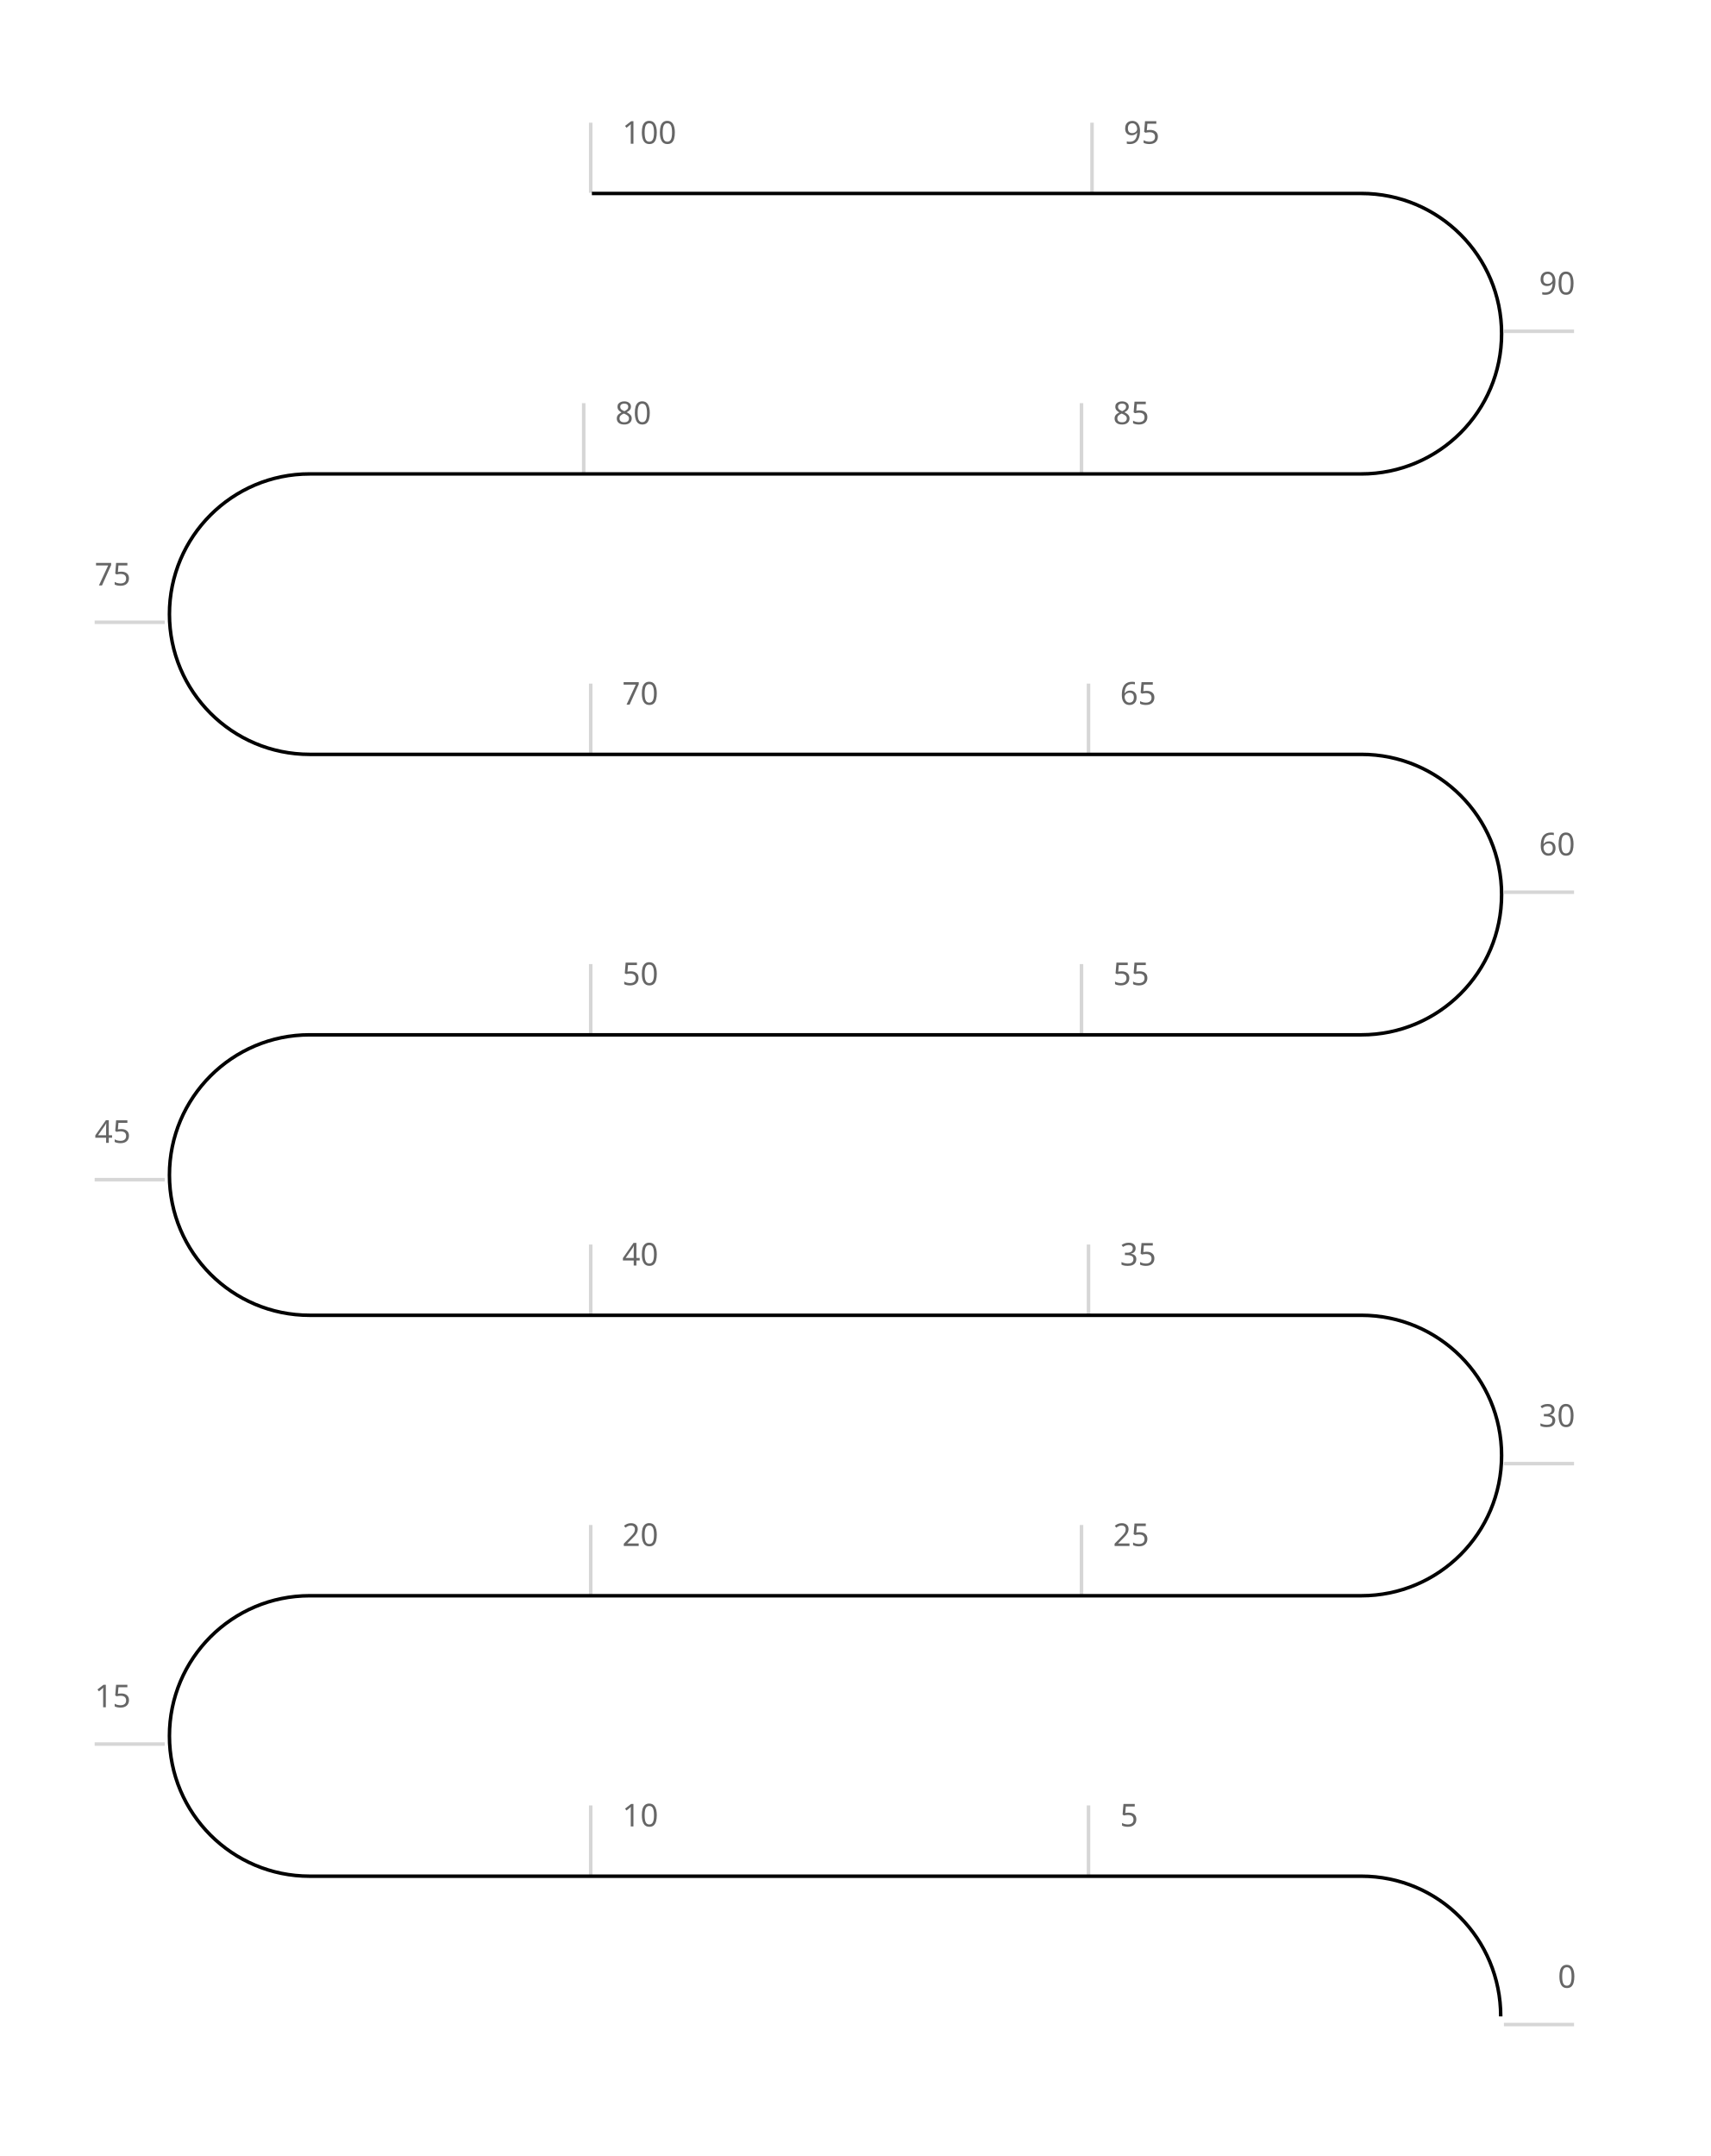
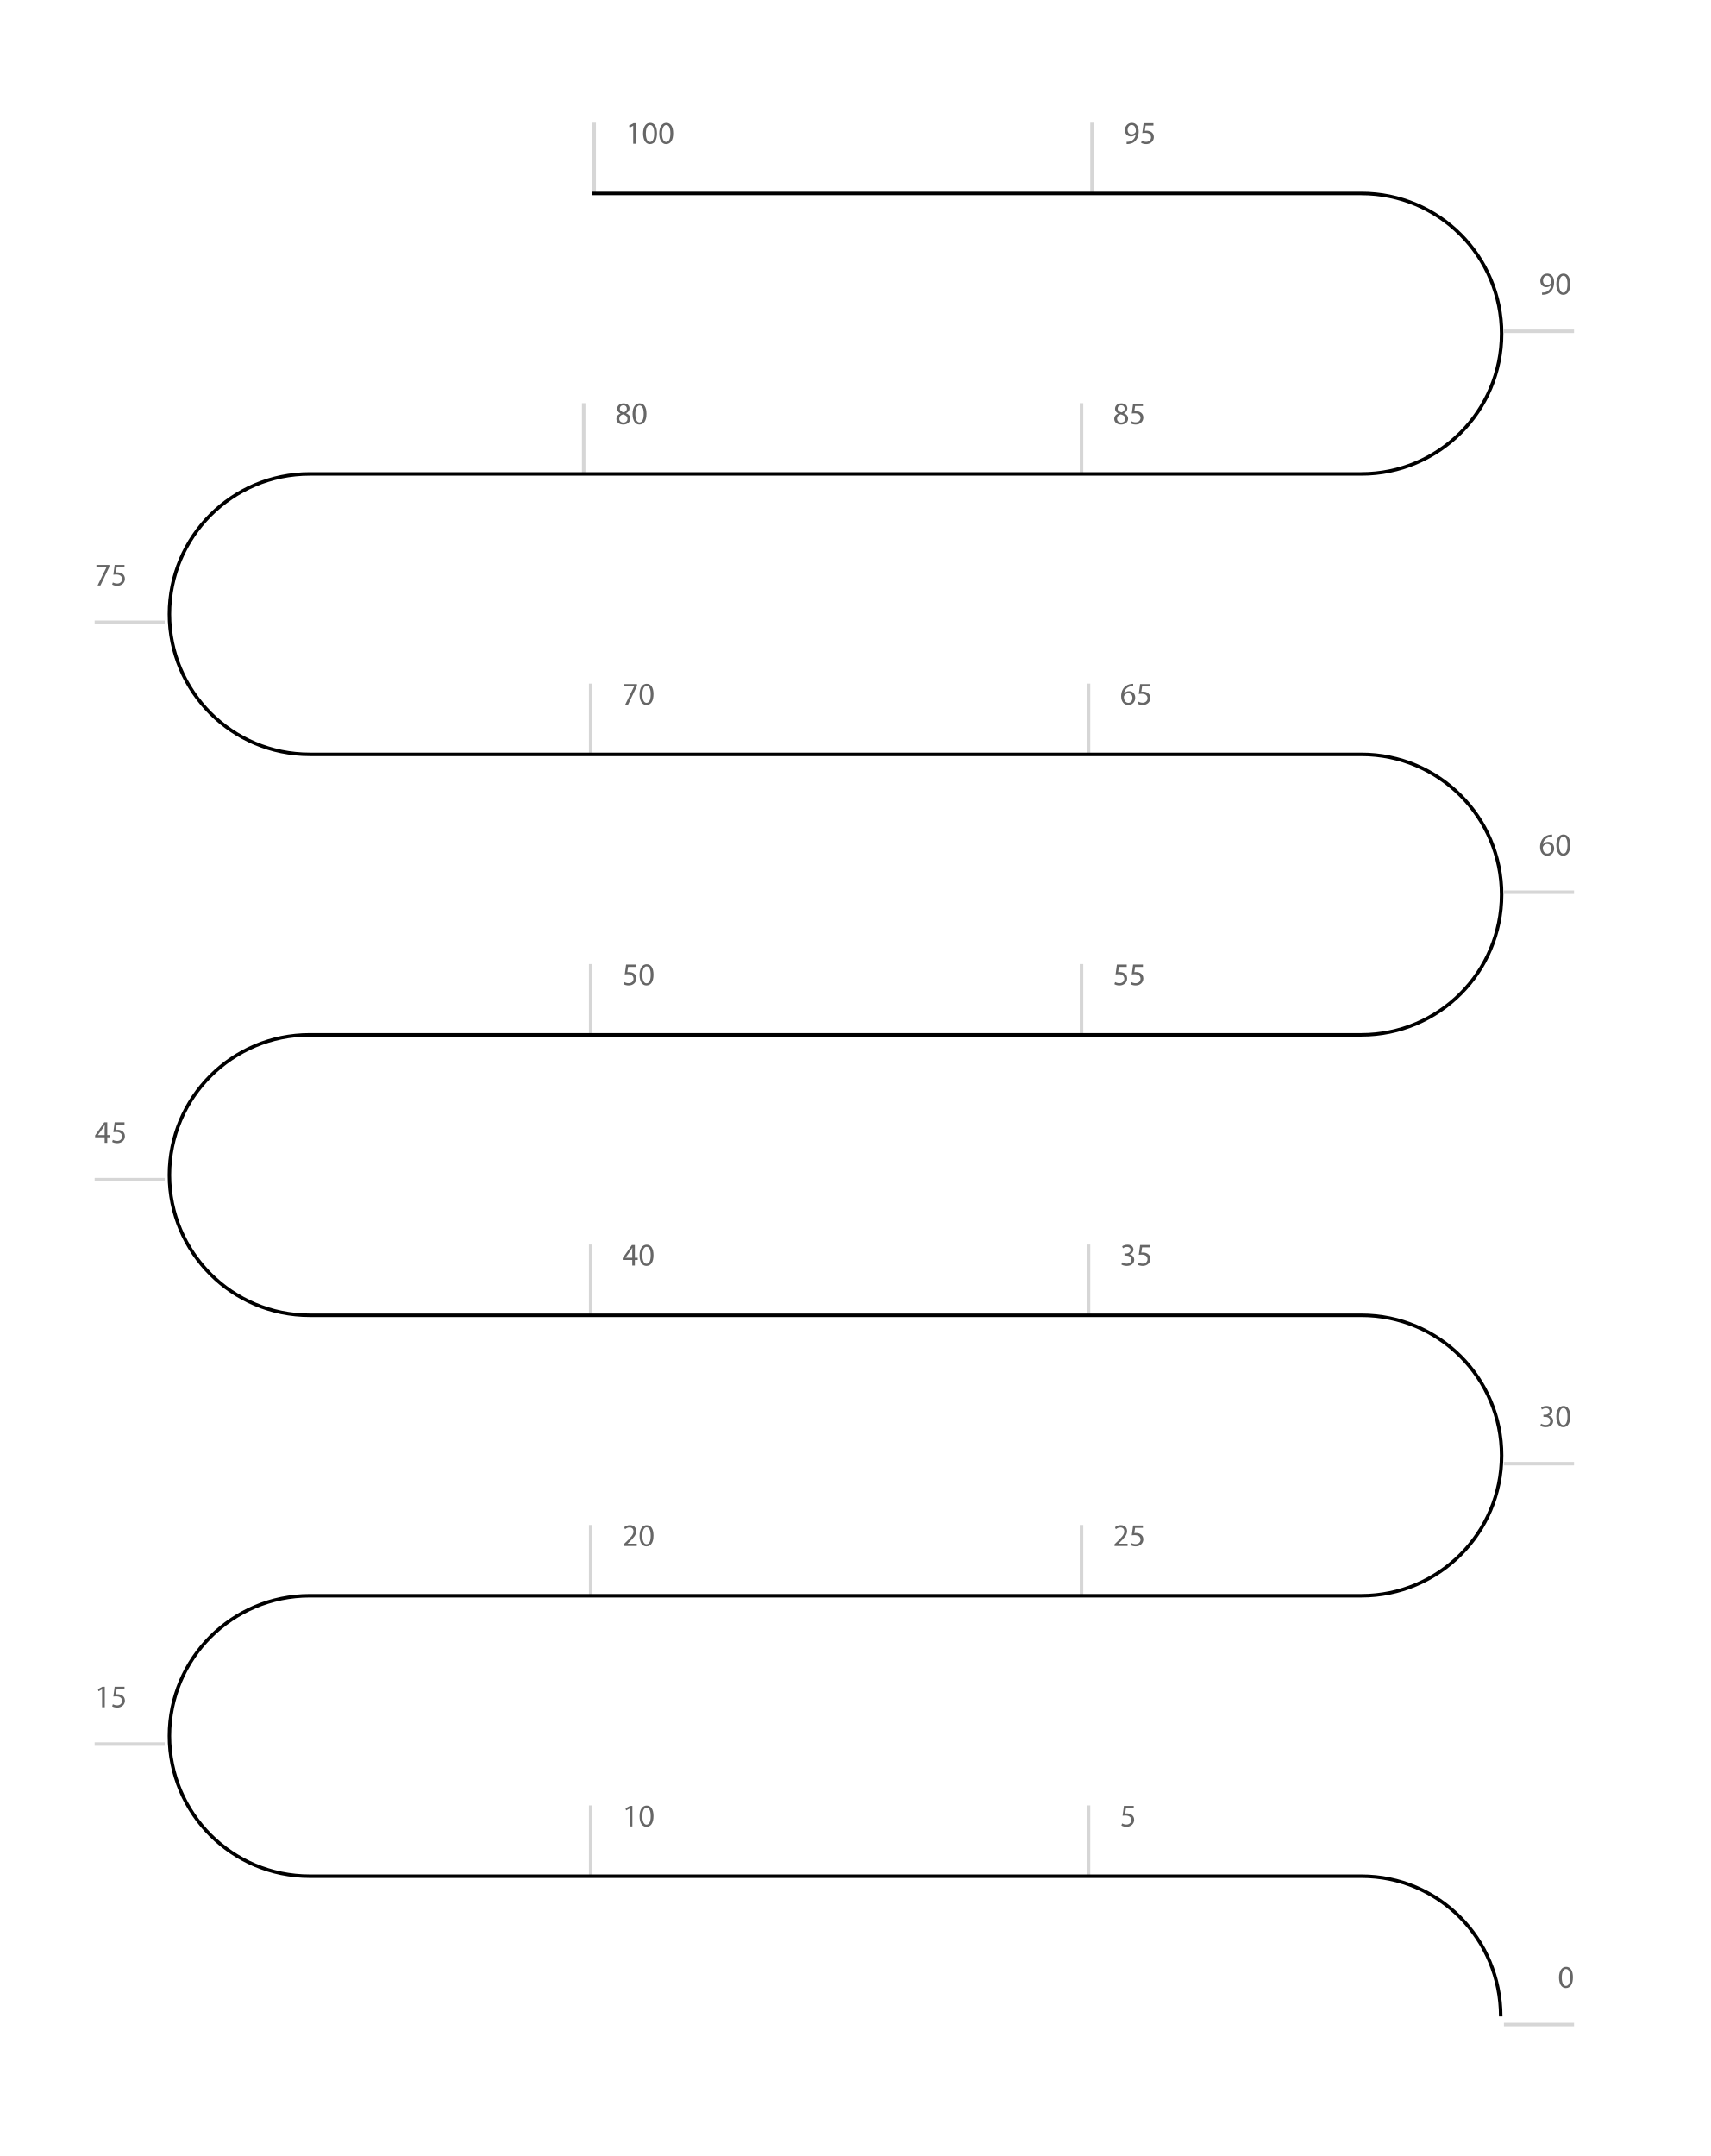
<svg xmlns="http://www.w3.org/2000/svg" version="1.1" x="0px" y="0px" width="488px" height="615px" viewBox="0 0 488 615" enable-background="new 0 0 488 615" xml:space="preserve">
  <g id="Layer_1">
    <g id="completed" display="none">
      <g display="inline">
        <path fill="none" stroke="#FFFF66" stroke-width="10" stroke-linejoin="round" stroke-miterlimit="10" d="M156,50h240     c22.092,0,40,17.908,40,40s-17.908,40-40,40H96c-22.092,0-40,17.908-40,40s17.908,40,40,40h300c22.092,0,40,17.908,40,40     s-17.908,40-40,40H96c-22.092,0-40,17.908-40,40s17.908,40,40,40h300c22.092,0,40,17.908,40,40s-17.908,40-40,40H96     c-22.092,0-40,17.908-40,40s17.908,40,40,40h300c22.092,0,40,17.908,40,40" />
      </g>
      <g display="inline">
        <path fill="none" stroke="#D6D6D6" stroke-width="2" d="M156,50h240c22.092,0,40,17.908,40,40s-17.908,40-40,40H96     c-22.092,0-40,17.908-40,40s17.908,40,40,40h300c22.092,0,40,17.908,40,40s-17.908,40-40,40H96c-22.092,0-40,17.908-40,40     s17.908,40,40,40h300c22.092,0,40,17.908,40,40s-17.908,40-40,40H96c-22.092,0-40,17.908-40,40s17.908,40,40,40h300     c22.092,0,40,17.908,40,40" />
      </g>
    </g>
    <g>
      <rect x="310" y="515" fill="#D6D6D6" width="1" height="20" />
-       <text transform="matrix(1 0 0 1 319.5 521)" fill="#666666" font-family="'Theinhardt-Lt'" font-size="9">5</text>
+       <g>
+         <path fill="#666666" d="M323.398,515.814h-2.233l-0.225,1.504c0.135-0.019,0.261-0.036,0.478-0.036     c0.45,0,0.899,0.099,1.26,0.314c0.459,0.262,0.838,0.766,0.838,1.504c0,1.144-0.91,1.998-2.179,1.998     c-0.64,0-1.18-0.18-1.459-0.359l0.198-0.604c0.243,0.144,0.72,0.324,1.251,0.324c0.748,0,1.387-0.486,1.387-1.27     c-0.009-0.756-0.513-1.296-1.684-1.296c-0.333,0-0.594,0.035-0.811,0.062l0.379-2.809h2.8V515.814z" />
+       </g>
    </g>
    <g>
      <rect x="429" y="577" fill="#D6D6D6" width="20" height="1" />
-       <text transform="matrix(1 0 0 1 444.3828 567)" fill="#666666" font-family="'Theinhardt-Lt'" font-size="9">0</text>
+       <g>
+         <path fill="#666666" d="M448.677,564.011c0,1.99-0.738,3.088-2.034,3.088c-1.144,0-1.918-1.071-1.936-3.007     c0-1.962,0.846-3.043,2.034-3.043C447.975,561.049,448.677,562.147,448.677,564.011z M445.499,564.102     c0,1.521,0.469,2.386,1.188,2.386c0.811,0,1.197-0.945,1.197-2.44c0-1.44-0.369-2.386-1.188-2.386     C446.003,561.661,445.499,562.508,445.499,564.102z" />
+       </g>
    </g>
    <g>
      <rect x="429" y="417" fill="#D6D6D6" width="20" height="1" />
-       <text transform="matrix(1 0 0 1 439 407)" fill="#666666" font-family="'Theinhardt-Lt'" font-size="9">30</text>
+       <g>
+         <path fill="#666666" d="M439.594,406.091c0.226,0.144,0.748,0.369,1.297,0.369c1.018,0,1.332-0.648,1.323-1.135     c-0.009-0.819-0.747-1.17-1.513-1.17h-0.44v-0.595h0.44c0.576,0,1.306-0.297,1.306-0.99c0-0.468-0.297-0.882-1.026-0.882     c-0.468,0-0.918,0.207-1.17,0.387l-0.207-0.576c0.306-0.225,0.9-0.45,1.53-0.45c1.152,0,1.675,0.685,1.675,1.396     c0,0.604-0.36,1.116-1.081,1.378v0.018c0.721,0.145,1.306,0.685,1.306,1.504c0,0.936-0.729,1.755-2.134,1.755     c-0.657,0-1.233-0.207-1.521-0.396L439.594,406.091z" />
+         <path fill="#666666" d="M447.911,404.011c0,1.99-0.738,3.088-2.034,3.088c-1.144,0-1.918-1.071-1.936-3.007     c0-1.962,0.846-3.043,2.034-3.043C447.209,401.049,447.911,402.147,447.911,404.011z M444.733,404.102     c0,1.521,0.469,2.386,1.188,2.386c0.811,0,1.197-0.945,1.197-2.44c0-1.44-0.369-2.386-1.188-2.386     C445.237,401.661,444.733,402.508,444.733,404.102z" />
+       </g>
    </g>
    <g>
      <rect x="429" y="254" fill="#D6D6D6" width="20" height="1" />
-       <text transform="matrix(1 0 0 1 439 244)" fill="#666666" font-family="'Theinhardt-Lt'" font-size="9">60</text>
+       <g>
+         <path fill="#666666" d="M442.745,238.706c-0.162-0.009-0.369,0-0.594,0.036c-1.243,0.207-1.9,1.116-2.035,2.08h0.027     c0.279-0.369,0.765-0.676,1.413-0.676c1.035,0,1.765,0.748,1.765,1.891c0,1.071-0.729,2.062-1.944,2.062     c-1.252,0-2.071-0.972-2.071-2.493c0-1.152,0.414-2.062,0.99-2.638c0.486-0.478,1.135-0.774,1.873-0.864     c0.234-0.036,0.432-0.045,0.576-0.045V238.706z M442.521,242.082c0-0.837-0.478-1.341-1.207-1.341     c-0.477,0-0.918,0.297-1.134,0.72c-0.055,0.09-0.091,0.207-0.091,0.352c0.019,0.963,0.46,1.675,1.288,1.675     C442.061,243.487,442.521,242.92,442.521,242.082z" />
+         <path fill="#666666" d="M447.911,241.011c0,1.99-0.738,3.088-2.034,3.088c-1.144,0-1.918-1.071-1.936-3.007     c0-1.962,0.846-3.043,2.034-3.043C447.209,238.049,447.911,239.147,447.911,241.011z M444.733,241.102     c0,1.521,0.469,2.386,1.188,2.386c0.811,0,1.197-0.945,1.197-2.44c0-1.44-0.369-2.386-1.188-2.386     C445.237,238.661,444.733,239.508,444.733,241.102z" />
+       </g>
    </g>
    <g>
      <rect x="429" y="94" fill="#D6D6D6" width="20" height="1" />
-       <text transform="matrix(1 0 0 1 439 84)" fill="#666666" font-family="'Theinhardt-Lt'" font-size="9">90</text>
+       <g>
+         <path fill="#666666" d="M439.864,83.441c0.171,0.019,0.369,0,0.64-0.026c0.459-0.063,0.891-0.252,1.224-0.567     c0.388-0.352,0.666-0.864,0.774-1.558h-0.027c-0.323,0.396-0.792,0.63-1.377,0.63c-1.054,0-1.729-0.792-1.729-1.791     c0-1.107,0.801-2.08,1.999-2.08c1.197,0,1.936,0.973,1.936,2.467c0,1.288-0.433,2.188-1.009,2.746     c-0.45,0.441-1.071,0.711-1.701,0.783c-0.288,0.045-0.54,0.054-0.729,0.045V83.441z M440.152,80.075     c0,0.729,0.441,1.242,1.125,1.242c0.531,0,0.945-0.262,1.152-0.612c0.045-0.072,0.072-0.162,0.072-0.288     c0-0.999-0.369-1.765-1.197-1.765C440.63,78.652,440.152,79.246,440.152,80.075z" />
+         <path fill="#666666" d="M447.911,81.011c0,1.99-0.738,3.088-2.034,3.088c-1.144,0-1.918-1.071-1.936-3.007     c0-1.962,0.846-3.043,2.034-3.043C447.209,78.049,447.911,79.147,447.911,81.011z M444.733,81.102     c0,1.521,0.469,2.386,1.188,2.386c0.811,0,1.197-0.945,1.197-2.44c0-1.44-0.369-2.386-1.188-2.386     C445.237,78.661,444.733,79.508,444.733,81.102z" />
+       </g>
    </g>
    <g>
      <rect x="27" y="497" fill="#D6D6D6" width="20" height="1" />
-       <text transform="matrix(1 0 0 1 27 487)" fill="#666666" font-family="'Theinhardt-Lt'" font-size="9">15</text>
+       <g>
+         <path fill="#666666" d="M29.125,481.887h-0.019l-1.018,0.549l-0.152-0.604l1.278-0.684h0.675V487h-0.765V481.887z" />
+         <path fill="#666666" d="M35.516,481.814h-2.233l-0.225,1.504c0.135-0.019,0.261-0.036,0.478-0.036c0.45,0,0.899,0.099,1.26,0.314     c0.459,0.262,0.838,0.766,0.838,1.504c0,1.144-0.91,1.998-2.179,1.998c-0.64,0-1.18-0.18-1.459-0.359l0.198-0.604     c0.243,0.144,0.72,0.324,1.251,0.324c0.748,0,1.387-0.486,1.387-1.27c-0.009-0.756-0.513-1.296-1.684-1.296     c-0.333,0-0.594,0.035-0.811,0.062l0.379-2.809h2.8V481.814z" />
+       </g>
    </g>
    <g>
      <rect x="27" y="336" fill="#D6D6D6" width="20" height="1" />
-       <text transform="matrix(1 0 0 1 27 326)" fill="#666666" font-family="'Theinhardt-Lt'" font-size="9">45</text>
+       <g>
+         <path fill="#666666" d="M29.854,326v-1.594h-2.719v-0.521l2.611-3.736h0.854v3.637h0.819v0.621h-0.819V326H29.854z      M29.854,323.785v-1.953c0-0.307,0.01-0.612,0.027-0.919h-0.027c-0.18,0.343-0.324,0.595-0.485,0.864l-1.432,1.99v0.018H29.854z" />
+         <path fill="#666666" d="M35.516,320.814h-2.233l-0.225,1.504c0.135-0.019,0.261-0.036,0.478-0.036c0.45,0,0.899,0.099,1.26,0.314     c0.459,0.262,0.838,0.766,0.838,1.504c0,1.144-0.91,1.998-2.179,1.998c-0.64,0-1.18-0.18-1.459-0.359l0.198-0.604     c0.243,0.144,0.72,0.324,1.251,0.324c0.748,0,1.387-0.486,1.387-1.27c-0.009-0.756-0.513-1.296-1.684-1.296     c-0.333,0-0.594,0.035-0.811,0.062l0.379-2.809h2.8V320.814z" />
+       </g>
    </g>
    <g>
      <rect x="27" y="177" fill="#D6D6D6" width="20" height="1" />
-       <text transform="matrix(1 0 0 1 27 167)" fill="#666666" font-family="'Theinhardt-Lt'" font-size="9">75</text>
+       <g>
+         <path fill="#666666" d="M31.204,161.148v0.521L28.656,167h-0.819l2.539-5.177v-0.018h-2.863v-0.657H31.204z" />
+         <path fill="#666666" d="M35.516,161.814h-2.233l-0.225,1.504c0.135-0.019,0.261-0.036,0.478-0.036c0.45,0,0.899,0.099,1.26,0.314     c0.459,0.262,0.838,0.766,0.838,1.504c0,1.144-0.91,1.998-2.179,1.998c-0.64,0-1.18-0.18-1.459-0.359l0.198-0.604     c0.243,0.144,0.72,0.324,1.251,0.324c0.748,0,1.387-0.486,1.387-1.27c-0.009-0.756-0.513-1.296-1.684-1.296     c-0.333,0-0.594,0.035-0.811,0.062l0.379-2.809h2.8V161.814z" />
+       </g>
    </g>
    <g>
      <rect x="168" y="515" fill="#D6D6D6" width="1" height="20" />
-       <text transform="matrix(1 0 0 1 177.5 521)" fill="#666666" font-family="'Theinhardt-Lt'" font-size="9">10</text>
+       <g>
+         <path fill="#666666" d="M179.625,515.887h-0.019l-1.018,0.549l-0.152-0.604l1.278-0.684h0.675V521h-0.765V515.887z" />
+         <path fill="#666666" d="M186.411,518.011c0,1.99-0.738,3.088-2.034,3.088c-1.144,0-1.918-1.071-1.936-3.007     c0-1.962,0.846-3.043,2.034-3.043C185.709,515.049,186.411,516.147,186.411,518.011z M183.233,518.102     c0,1.521,0.469,2.386,1.188,2.386c0.811,0,1.197-0.945,1.197-2.44c0-1.44-0.369-2.386-1.188-2.386     C183.737,515.661,183.233,516.508,183.233,518.102z" />
+       </g>
    </g>
    <g>
      <rect x="308" y="435" fill="#D6D6D6" width="1" height="20" />
-       <text transform="matrix(1 0 0 1 317.5 441)" fill="#666666" font-family="'Theinhardt-Lt'" font-size="9">25</text>
+       <g>
+         <path fill="#666666" d="M317.905,441v-0.486l0.621-0.603c1.494-1.423,2.17-2.179,2.179-3.062c0-0.594-0.288-1.144-1.161-1.144     c-0.531,0-0.973,0.271-1.243,0.495l-0.252-0.558c0.405-0.342,0.981-0.595,1.657-0.595c1.26,0,1.791,0.864,1.791,1.702     c0,1.08-0.783,1.953-2.017,3.142l-0.468,0.433v0.018h2.629V441H317.905z" />
+         <path fill="#666666" d="M326.016,435.814h-2.233l-0.225,1.504c0.135-0.019,0.261-0.036,0.478-0.036     c0.45,0,0.899,0.099,1.26,0.314c0.459,0.262,0.838,0.766,0.838,1.504c0,1.144-0.91,1.998-2.179,1.998     c-0.64,0-1.18-0.18-1.459-0.359l0.198-0.604c0.243,0.144,0.72,0.324,1.251,0.324c0.748,0,1.387-0.486,1.387-1.27     c-0.009-0.756-0.513-1.296-1.684-1.296c-0.333,0-0.594,0.035-0.811,0.062l0.379-2.809h2.8V435.814z" />
+       </g>
    </g>
    <g>
      <rect x="168" y="435" fill="#D6D6D6" width="1" height="20" />
-       <text transform="matrix(1 0 0 1 177.5 441)" fill="#666666" font-family="'Theinhardt-Lt'" font-size="9">20</text>
+       <g>
+         <path fill="#666666" d="M177.905,441v-0.486l0.621-0.603c1.494-1.423,2.17-2.179,2.179-3.062c0-0.594-0.288-1.144-1.161-1.144     c-0.531,0-0.973,0.271-1.243,0.495l-0.252-0.558c0.405-0.342,0.981-0.595,1.657-0.595c1.26,0,1.791,0.864,1.791,1.702     c0,1.08-0.783,1.953-2.017,3.142l-0.468,0.433v0.018h2.629V441H177.905z" />
+         <path fill="#666666" d="M186.411,438.011c0,1.99-0.738,3.088-2.034,3.088c-1.144,0-1.918-1.071-1.936-3.007     c0-1.962,0.846-3.043,2.034-3.043C185.709,435.049,186.411,436.147,186.411,438.011z M183.233,438.102     c0,1.521,0.469,2.386,1.188,2.386c0.811,0,1.197-0.945,1.197-2.44c0-1.44-0.369-2.386-1.188-2.386     C183.737,435.661,183.233,436.508,183.233,438.102z" />
+       </g>
    </g>
    <g>
      <rect x="310" y="355" fill="#D6D6D6" width="1" height="20" />
-       <text transform="matrix(1 0 0 1 319.5 361)" fill="#666666" font-family="'Theinhardt-Lt'" font-size="9">35</text>
+       <g>
+         <path fill="#666666" d="M320.094,360.091c0.226,0.144,0.748,0.369,1.297,0.369c1.018,0,1.332-0.648,1.323-1.135     c-0.009-0.819-0.747-1.17-1.513-1.17h-0.44v-0.595h0.44c0.576,0,1.306-0.297,1.306-0.99c0-0.468-0.297-0.882-1.026-0.882     c-0.468,0-0.918,0.207-1.17,0.387l-0.207-0.576c0.306-0.225,0.9-0.45,1.53-0.45c1.152,0,1.675,0.685,1.675,1.396     c0,0.604-0.36,1.116-1.081,1.378v0.018c0.721,0.145,1.306,0.685,1.306,1.504c0,0.936-0.729,1.755-2.134,1.755     c-0.657,0-1.233-0.207-1.521-0.396L320.094,360.091z" />
+         <path fill="#666666" d="M328.016,355.814h-2.233l-0.225,1.504c0.135-0.019,0.261-0.036,0.478-0.036     c0.45,0,0.899,0.099,1.26,0.314c0.459,0.262,0.838,0.766,0.838,1.504c0,1.144-0.91,1.998-2.179,1.998     c-0.64,0-1.18-0.18-1.459-0.359l0.198-0.604c0.243,0.144,0.72,0.324,1.251,0.324c0.748,0,1.387-0.486,1.387-1.27     c-0.009-0.756-0.513-1.296-1.684-1.296c-0.333,0-0.594,0.035-0.811,0.062l0.379-2.809h2.8V355.814z" />
+       </g>
    </g>
    <g>
      <rect x="168" y="355" fill="#D6D6D6" width="1" height="20" />
-       <text transform="matrix(1 0 0 1 177.5 361)" fill="#666666" font-family="'Theinhardt-Lt'" font-size="9">40</text>
+       <g>
+         <path fill="#666666" d="M180.354,361v-1.594h-2.719v-0.521l2.611-3.736h0.854v3.637h0.819v0.621h-0.819V361H180.354z      M180.354,358.785v-1.953c0-0.307,0.01-0.612,0.027-0.919h-0.027c-0.18,0.343-0.324,0.595-0.485,0.864l-1.432,1.99v0.018H180.354     z" />
+         <path fill="#666666" d="M186.411,358.011c0,1.99-0.738,3.088-2.034,3.088c-1.144,0-1.918-1.071-1.936-3.007     c0-1.962,0.846-3.043,2.034-3.043C185.709,355.049,186.411,356.147,186.411,358.011z M183.233,358.102     c0,1.521,0.469,2.386,1.188,2.386c0.811,0,1.197-0.945,1.197-2.44c0-1.44-0.369-2.386-1.188-2.386     C183.737,355.661,183.233,356.508,183.233,358.102z" />
+       </g>
    </g>
    <g>
      <rect x="308" y="275" fill="#D6D6D6" width="1" height="20" />
-       <text transform="matrix(1 0 0 1 317.5 281)" fill="#666666" font-family="'Theinhardt-Lt'" font-size="9">55</text>
+       <g>
+         <path fill="#666666" d="M321.398,275.814h-2.233l-0.225,1.504c0.135-0.019,0.261-0.036,0.478-0.036     c0.45,0,0.899,0.099,1.26,0.314c0.459,0.262,0.838,0.766,0.838,1.504c0,1.144-0.91,1.998-2.179,1.998     c-0.64,0-1.18-0.18-1.459-0.359l0.198-0.604c0.243,0.144,0.72,0.324,1.251,0.324c0.748,0,1.387-0.486,1.387-1.27     c-0.009-0.756-0.513-1.296-1.684-1.296c-0.333,0-0.594,0.035-0.811,0.062l0.379-2.809h2.8V275.814z" />
+         <path fill="#666666" d="M326.016,275.814h-2.233l-0.225,1.504c0.135-0.019,0.261-0.036,0.478-0.036     c0.45,0,0.899,0.099,1.26,0.314c0.459,0.262,0.838,0.766,0.838,1.504c0,1.144-0.91,1.998-2.179,1.998     c-0.64,0-1.18-0.18-1.459-0.359l0.198-0.604c0.243,0.144,0.72,0.324,1.251,0.324c0.748,0,1.387-0.486,1.387-1.27     c-0.009-0.756-0.513-1.296-1.684-1.296c-0.333,0-0.594,0.035-0.811,0.062l0.379-2.809h2.8V275.814z" />
+       </g>
    </g>
    <g>
      <rect x="168" y="275" fill="#D6D6D6" width="1" height="20" />
-       <text transform="matrix(1 0 0 1 177.5 281)" fill="#666666" font-family="'Theinhardt-Lt'" font-size="9">50</text>
+       <g>
+         <path fill="#666666" d="M181.398,275.814h-2.233l-0.225,1.504c0.135-0.019,0.261-0.036,0.478-0.036     c0.45,0,0.899,0.099,1.26,0.314c0.459,0.262,0.838,0.766,0.838,1.504c0,1.144-0.91,1.998-2.179,1.998     c-0.64,0-1.18-0.18-1.459-0.359l0.198-0.604c0.243,0.144,0.72,0.324,1.251,0.324c0.748,0,1.387-0.486,1.387-1.27     c-0.009-0.756-0.513-1.296-1.684-1.296c-0.333,0-0.594,0.035-0.811,0.062l0.379-2.809h2.8V275.814z" />
+         <path fill="#666666" d="M186.411,278.011c0,1.99-0.738,3.088-2.034,3.088c-1.144,0-1.918-1.071-1.936-3.007     c0-1.962,0.846-3.043,2.034-3.043C185.709,275.049,186.411,276.147,186.411,278.011z M183.233,278.102     c0,1.521,0.469,2.386,1.188,2.386c0.811,0,1.197-0.945,1.197-2.44c0-1.44-0.369-2.386-1.188-2.386     C183.737,275.661,183.233,276.508,183.233,278.102z" />
+       </g>
    </g>
    <g>
      <rect x="310" y="195" fill="#D6D6D6" width="1" height="20" />
-       <text transform="matrix(1 0 0 1 319.5 201)" fill="#666666" font-family="'Theinhardt-Lt'" font-size="9">65</text>
+       <g>
+         <path fill="#666666" d="M323.245,195.706c-0.162-0.009-0.369,0-0.594,0.036c-1.243,0.207-1.9,1.116-2.035,2.08h0.027     c0.279-0.369,0.765-0.676,1.413-0.676c1.035,0,1.765,0.748,1.765,1.891c0,1.071-0.729,2.062-1.944,2.062     c-1.252,0-2.071-0.972-2.071-2.493c0-1.152,0.414-2.062,0.99-2.638c0.486-0.478,1.135-0.774,1.873-0.864     c0.234-0.036,0.432-0.045,0.576-0.045V195.706z M323.021,199.082c0-0.837-0.478-1.341-1.207-1.341     c-0.477,0-0.918,0.297-1.134,0.72c-0.055,0.09-0.091,0.207-0.091,0.352c0.019,0.963,0.46,1.675,1.288,1.675     C322.561,200.487,323.021,199.92,323.021,199.082z" />
+         <path fill="#666666" d="M328.016,195.814h-2.233l-0.225,1.504c0.135-0.019,0.261-0.036,0.478-0.036     c0.45,0,0.899,0.099,1.26,0.314c0.459,0.262,0.838,0.766,0.838,1.504c0,1.144-0.91,1.998-2.179,1.998     c-0.64,0-1.18-0.18-1.459-0.359l0.198-0.604c0.243,0.144,0.72,0.324,1.251,0.324c0.748,0,1.387-0.486,1.387-1.27     c-0.009-0.756-0.513-1.296-1.684-1.296c-0.333,0-0.594,0.035-0.811,0.062l0.379-2.809h2.8V195.814z" />
+       </g>
    </g>
    <g>
      <rect x="168" y="195" fill="#D6D6D6" width="1" height="20" />
-       <text transform="matrix(1 0 0 1 177.5 201)" fill="#666666" font-family="'Theinhardt-Lt'" font-size="9">70</text>
+       <g>
+         <path fill="#666666" d="M181.704,195.148v0.521l-2.548,5.33h-0.819l2.539-5.177v-0.018h-2.863v-0.657H181.704z" />
+         <path fill="#666666" d="M186.411,198.011c0,1.99-0.738,3.088-2.034,3.088c-1.144,0-1.918-1.071-1.936-3.007     c0-1.962,0.846-3.043,2.034-3.043C185.709,195.049,186.411,196.147,186.411,198.011z M183.233,198.102     c0,1.521,0.469,2.386,1.188,2.386c0.811,0,1.197-0.945,1.197-2.44c0-1.44-0.369-2.386-1.188-2.386     C183.737,195.661,183.233,196.508,183.233,198.102z" />
+       </g>
    </g>
    <g>
      <rect x="308" y="115" fill="#D6D6D6" width="1" height="20" />
-       <text transform="matrix(1 0 0 1 317.5 121)" fill="#666666" font-family="'Theinhardt-Lt'" font-size="9">85</text>
+       <g>
+         <path fill="#666666" d="M317.833,119.515c0-0.738,0.441-1.261,1.161-1.566l-0.009-0.027c-0.648-0.306-0.927-0.81-0.927-1.314     c0-0.927,0.783-1.558,1.81-1.558c1.134,0,1.701,0.712,1.701,1.44c0,0.495-0.243,1.026-0.964,1.369v0.026     c0.729,0.288,1.18,0.802,1.18,1.513c0,1.018-0.873,1.701-1.989,1.701C318.571,121.099,317.833,120.37,317.833,119.515z      M320.984,119.479c0-0.711-0.495-1.054-1.288-1.278c-0.684,0.198-1.053,0.648-1.053,1.206c-0.027,0.595,0.423,1.116,1.17,1.116     C320.524,120.522,320.984,120.082,320.984,119.479z M318.806,116.553c0,0.585,0.44,0.9,1.116,1.08     c0.504-0.171,0.892-0.531,0.892-1.062c0-0.468-0.279-0.954-0.991-0.954C319.165,115.616,318.806,116.049,318.806,116.553z" />
+         <path fill="#666666" d="M326.016,115.814h-2.233l-0.225,1.504c0.135-0.019,0.261-0.036,0.478-0.036     c0.45,0,0.899,0.099,1.26,0.314c0.459,0.262,0.838,0.766,0.838,1.504c0,1.144-0.91,1.998-2.179,1.998     c-0.64,0-1.18-0.18-1.459-0.359l0.198-0.604c0.243,0.144,0.72,0.324,1.251,0.324c0.748,0,1.387-0.486,1.387-1.27     c-0.009-0.756-0.513-1.296-1.684-1.296c-0.333,0-0.594,0.035-0.811,0.062l0.379-2.809h2.8V115.814z" />
+       </g>
    </g>
    <g>
      <rect x="166" y="115" fill="#D6D6D6" width="1" height="20" />
-       <text transform="matrix(1 0 0 1 175.5 121)" fill="#666666" font-family="'Theinhardt-Lt'" font-size="9">80</text>
+       <g>
+         <path fill="#666666" d="M175.833,119.515c0-0.738,0.441-1.261,1.161-1.566l-0.009-0.027c-0.648-0.306-0.927-0.81-0.927-1.314     c0-0.927,0.783-1.558,1.81-1.558c1.134,0,1.701,0.712,1.701,1.44c0,0.495-0.243,1.026-0.964,1.369v0.026     c0.729,0.288,1.18,0.802,1.18,1.513c0,1.018-0.873,1.701-1.989,1.701C176.571,121.099,175.833,120.37,175.833,119.515z      M178.984,119.479c0-0.711-0.495-1.054-1.288-1.278c-0.684,0.198-1.053,0.648-1.053,1.206c-0.027,0.595,0.423,1.116,1.17,1.116     C178.524,120.522,178.984,120.082,178.984,119.479z M176.806,116.553c0,0.585,0.44,0.9,1.116,1.08     c0.504-0.171,0.892-0.531,0.892-1.062c0-0.468-0.279-0.954-0.991-0.954C177.165,115.616,176.806,116.049,176.806,116.553z" />
+         <path fill="#666666" d="M184.411,118.011c0,1.99-0.738,3.088-2.034,3.088c-1.144,0-1.918-1.071-1.936-3.007     c0-1.962,0.846-3.043,2.034-3.043C183.709,115.049,184.411,116.147,184.411,118.011z M181.233,118.102     c0,1.521,0.469,2.386,1.188,2.386c0.811,0,1.197-0.945,1.197-2.44c0-1.44-0.369-2.386-1.188-2.386     C181.737,115.661,181.233,116.508,181.233,118.102z" />
+       </g>
    </g>
    <g>
      <rect x="311" y="35" fill="#D6D6D6" width="1" height="20" />
-       <text transform="matrix(1 0 0 1 320.5 41)" fill="#666666" font-family="'Theinhardt-Lt'" font-size="9">95</text>
+       <g>
+         <path fill="#666666" d="M321.364,40.441c0.171,0.019,0.369,0,0.64-0.026c0.459-0.063,0.891-0.252,1.224-0.567     c0.388-0.352,0.666-0.864,0.774-1.558h-0.027c-0.323,0.396-0.792,0.63-1.377,0.63c-1.054,0-1.729-0.792-1.729-1.791     c0-1.107,0.801-2.08,1.999-2.08c1.197,0,1.936,0.973,1.936,2.467c0,1.288-0.433,2.188-1.009,2.746     c-0.45,0.441-1.071,0.711-1.701,0.783c-0.288,0.045-0.54,0.054-0.729,0.045V40.441z M321.652,37.075     c0,0.729,0.441,1.242,1.125,1.242c0.531,0,0.945-0.262,1.152-0.612c0.045-0.072,0.072-0.162,0.072-0.288     c0-0.999-0.369-1.765-1.197-1.765C322.13,35.652,321.652,36.246,321.652,37.075z" />
+         <path fill="#666666" d="M329.016,35.814h-2.233l-0.225,1.504c0.135-0.019,0.261-0.036,0.478-0.036c0.45,0,0.899,0.099,1.26,0.314     c0.459,0.262,0.838,0.766,0.838,1.504c0,1.144-0.91,1.998-2.179,1.998c-0.64,0-1.18-0.18-1.459-0.359l0.198-0.604     c0.243,0.144,0.72,0.324,1.251,0.324c0.748,0,1.387-0.486,1.387-1.27c-0.009-0.756-0.513-1.296-1.684-1.296     c-0.333,0-0.594,0.035-0.811,0.062l0.379-2.809h2.8V35.814z" />
+       </g>
    </g>
    <g>
-       <rect x="168" y="35" fill="#D6D6D6" width="1" height="20" />
-       <text transform="matrix(1 0 0 1 177.5 41)" fill="#666666" font-family="'Theinhardt-Lt'" font-size="9">100</text>
+       <rect x="169" y="35" fill="#D6D6D6" width="1" height="20" />
+       <g>
+         <path fill="#666666" d="M180.625,35.887h-0.019l-1.018,0.549l-0.152-0.604l1.278-0.684h0.675V41h-0.765V35.887z" />
+         <path fill="#666666" d="M187.411,38.011c0,1.99-0.738,3.088-2.034,3.088c-1.144,0-1.918-1.071-1.936-3.007     c0-1.962,0.846-3.043,2.034-3.043C186.709,35.049,187.411,36.147,187.411,38.011z M184.233,38.102     c0,1.521,0.469,2.386,1.188,2.386c0.811,0,1.197-0.945,1.197-2.44c0-1.44-0.369-2.386-1.188-2.386     C184.737,35.661,184.233,36.508,184.233,38.102z" />
+         <path fill="#666666" d="M192.027,38.011c0,1.99-0.738,3.088-2.034,3.088c-1.144,0-1.918-1.071-1.936-3.007     c0-1.962,0.846-3.043,2.034-3.043C191.325,35.049,192.027,36.147,192.027,38.011z M188.85,38.102     c0,1.521,0.468,2.386,1.188,2.386c0.811,0,1.197-0.945,1.197-2.44c0-1.44-0.369-2.386-1.188-2.386     C189.354,35.661,188.85,36.508,188.85,38.102z" />
+       </g>
    </g>
    <g id="guides">
	</g>
  </g>
  <g id="Ebene_2">
    <path fill="none" stroke="#000000" stroke-miterlimit="10" d="M428.082,575.186c0-22.092-17.658-40-39.75-40h-300   c-22.092,0-40-17.908-40-40s17.908-40,40-40h300c22.092,0,40-17.908,40-40s-17.908-40-40-40h-300c-22.092,0-40-17.908-40-40   s17.908-40,40-40h300c22.092,0,40-17.908,40-40s-17.908-40-40-40h-300c-22.092,0-40-17.908-40-40s17.908-40,40-40h300   c22.092,0,40-17.908,40-40s-17.908-40-40-40h-219.5" />
  </g>
</svg>
